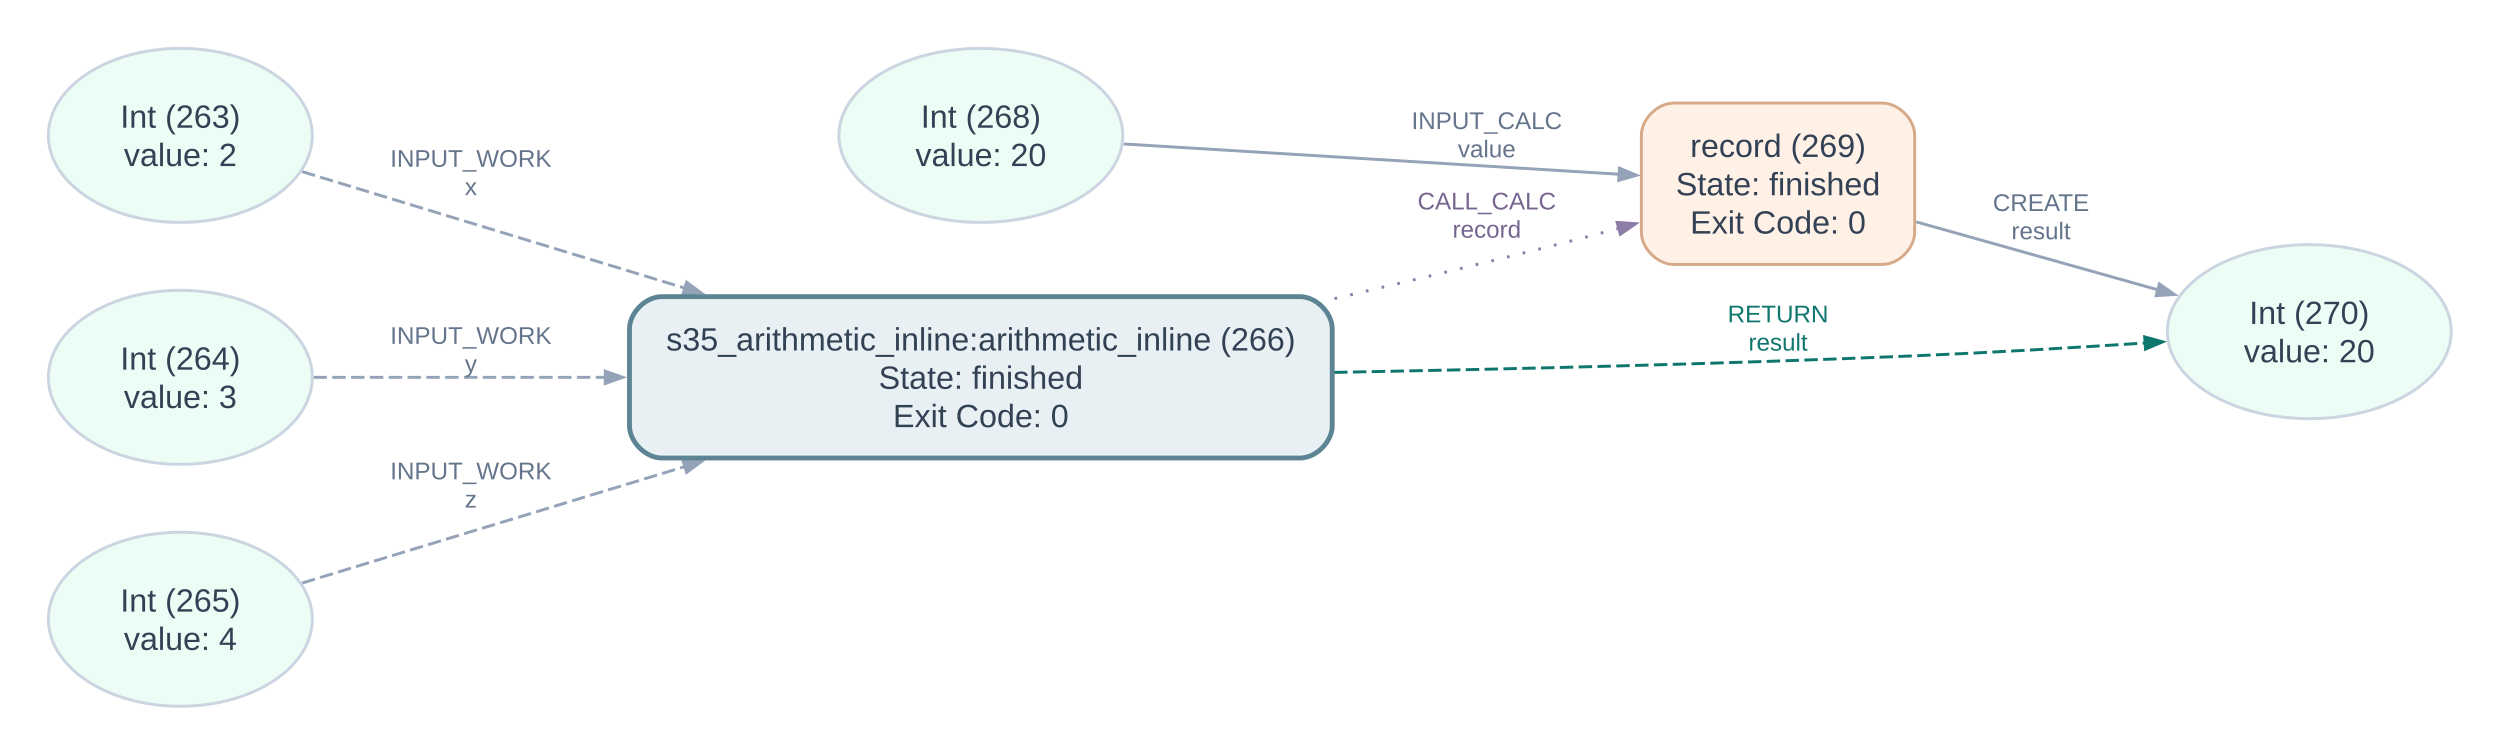
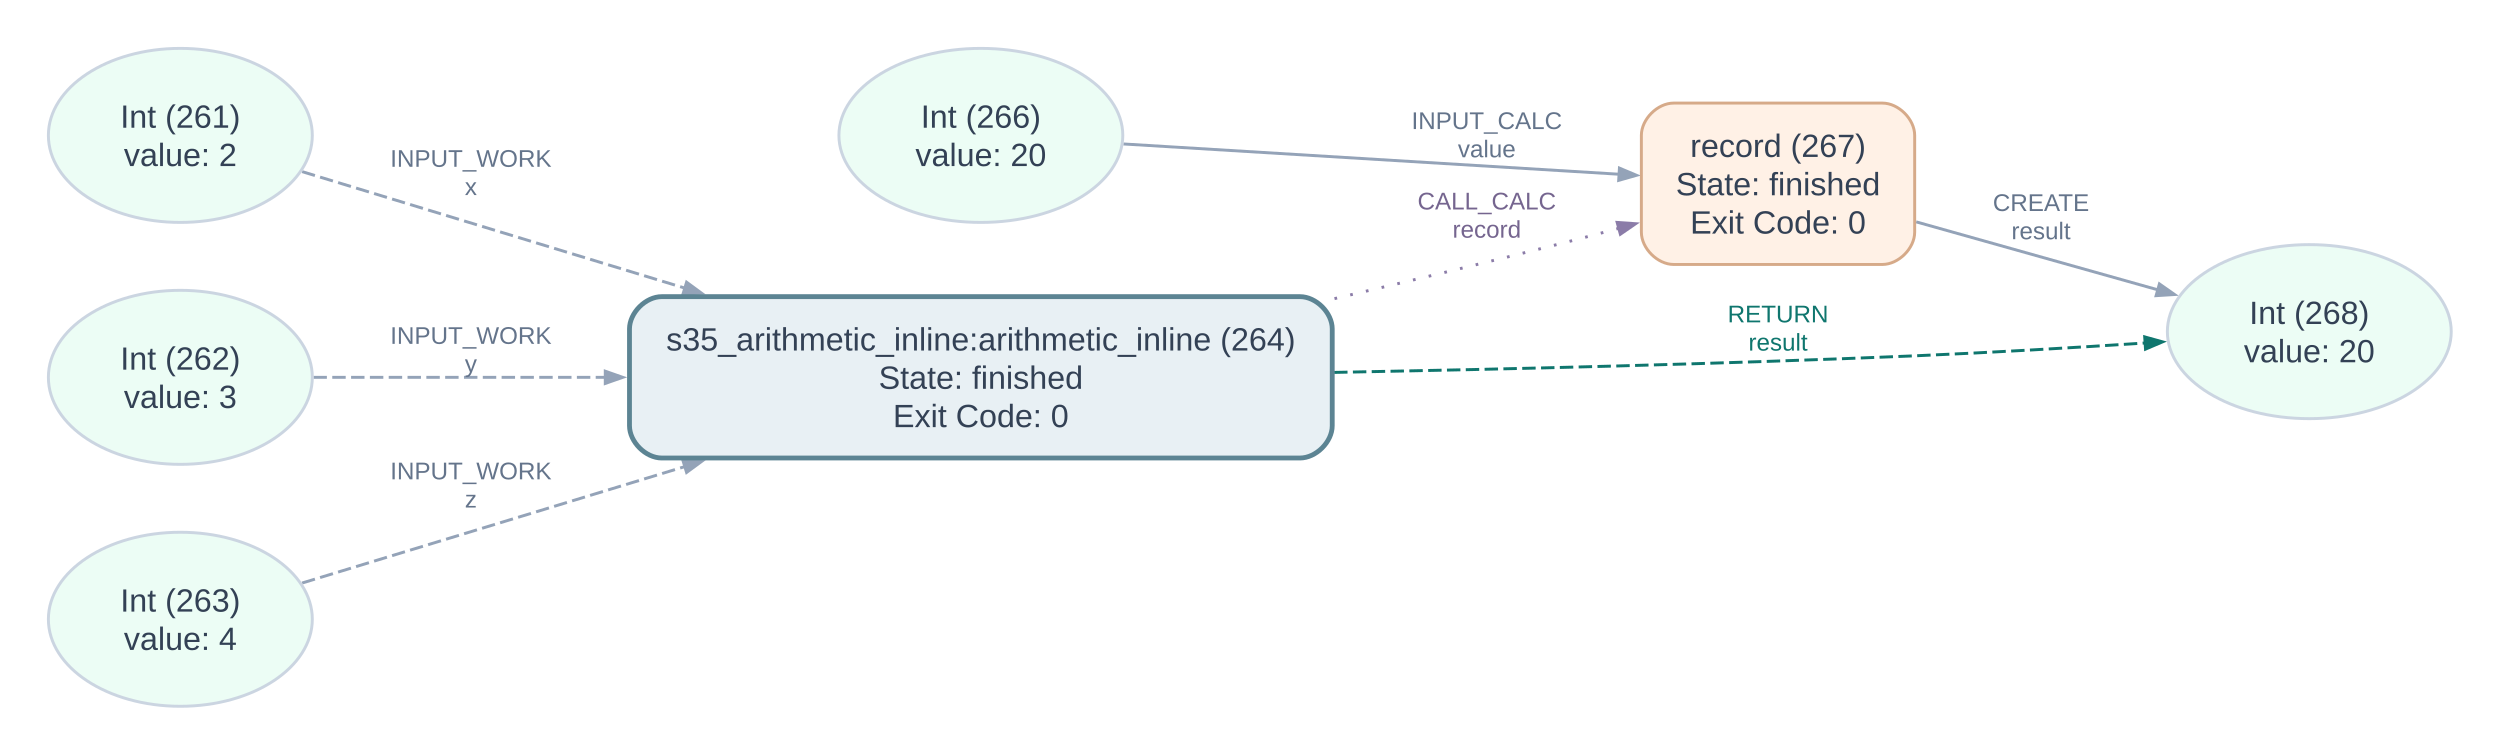
<svg xmlns="http://www.w3.org/2000/svg" width="930pt" height="281pt" viewBox="0.00 0.00 930.00 281.00">
  <g id="graph0" class="graph" transform="scale(1 1) rotate(0) translate(18 262.74)">
-     <g id="edge1" class="edge">
+     <g id="edge2" class="edge">
      <path fill="none" stroke="#8b7ca8" stroke-width="1.1" stroke-dasharray="1,5" d="M478.43,-151.65C506.58,-158.24 536.12,-165.36 563.59,-172.37 570.37,-174.1 577.45,-175.98 584.47,-177.88" />
      <polygon fill="#8b7ca8" stroke="#8b7ca8" stroke-width="1.1" points="583.58,-180 590.45,-179.52 584.78,-175.61 583.58,-180" />
      <text xml:space="preserve" text-anchor="middle" x="535.09" y="-184.82" font-family="Arial" font-size="9.00" fill="#75658f">CALL_CALC</text>
      <text xml:space="preserve" text-anchor="middle" x="535.09" y="-174.32" font-family="Arial" font-size="9.00" fill="#75658f">record</text>
    </g>
-     <g id="edge6" class="edge">
+     <g id="edge5" class="edge">
      <path fill="none" stroke="#0f766e" stroke-width="1.1" stroke-dasharray="5,2" d="M478.28,-124.2C543.21,-125.41 622.9,-127.35 694.26,-130.37 722.51,-131.57 753.8,-133.43 780.13,-135.15" />
      <polygon fill="#0f766e" stroke="#0f766e" stroke-width="1.1" points="779.83,-137.41 786.47,-135.57 780.13,-132.87 779.83,-137.41" />
      <text xml:space="preserve" text-anchor="middle" x="643.43" y="-142.82" font-family="Arial" font-size="9.00" fill="#0f766e">RETURN</text>
      <text xml:space="preserve" text-anchor="middle" x="643.43" y="-132.32" font-family="Arial" font-size="9.00" fill="#0f766e">result</text>
    </g>
    <g id="edge4" class="edge">
      <path fill="none" stroke="#94a3b8" stroke-width="1.1" stroke-dasharray="5,2" d="M94.37,-198.9C132.01,-187.45 187.63,-170.52 237,-155.5" />
      <polygon fill="#94a3b8" stroke="#94a3b8" stroke-width="1.1" points="237.41,-157.76 242.96,-153.69 236.08,-153.4 237.41,-157.76" />
      <text xml:space="preserve" text-anchor="middle" x="157.17" y="-200.68" font-family="Arial" font-size="9.00" fill="#64748b">INPUT_WORK</text>
      <text xml:space="preserve" text-anchor="middle" x="157.17" y="-190.18" font-family="Arial" font-size="9.00" fill="#64748b">x</text>
    </g>
-     <g id="edge3" class="edge">
+     <g id="edge1" class="edge">
      <path fill="none" stroke="#94a3b8" stroke-width="1.1" stroke-dasharray="5,2" d="M98.6,-122.37C128.49,-122.37 168.45,-122.37 207.52,-122.37" />
      <polygon fill="#94a3b8" stroke="#94a3b8" stroke-width="1.1" points="207.16,-124.65 213.66,-122.37 207.16,-120.1 207.16,-124.65" />
      <text xml:space="preserve" text-anchor="middle" x="157.17" y="-134.82" font-family="Arial" font-size="9.00" fill="#64748b">INPUT_WORK</text>
      <text xml:space="preserve" text-anchor="middle" x="157.17" y="-124.32" font-family="Arial" font-size="9.00" fill="#64748b">y</text>
    </g>
-     <g id="edge2" class="edge">
+     <g id="edge3" class="edge">
      <path fill="none" stroke="#94a3b8" stroke-width="1.1" stroke-dasharray="5,2" d="M94.37,-45.85C132.01,-57.3 187.63,-74.22 237,-89.24" />
      <polygon fill="#94a3b8" stroke="#94a3b8" stroke-width="1.1" points="236.08,-91.34 242.96,-91.06 237.41,-86.99 236.08,-91.34" />
      <text xml:space="preserve" text-anchor="middle" x="157.17" y="-84.43" font-family="Arial" font-size="9.00" fill="#64748b">INPUT_WORK</text>
      <text xml:space="preserve" text-anchor="middle" x="157.17" y="-73.93" font-family="Arial" font-size="9.00" fill="#64748b">z</text>
    </g>
    <g id="edge7" class="edge">
      <path fill="none" stroke="#94a3b8" stroke-width="1.1" d="M399.87,-209.19C451.55,-206.04 530.67,-201.2 584.38,-197.92" />
      <polygon fill="#94a3b8" stroke="#94a3b8" stroke-width="1.1" points="584.43,-200.2 590.78,-197.53 584.15,-195.65 584.43,-200.2" />
      <text xml:space="preserve" text-anchor="middle" x="535.09" y="-214.74" font-family="Arial" font-size="9.00" fill="#64748b">INPUT_CALC</text>
      <text xml:space="preserve" text-anchor="middle" x="535.09" y="-204.24" font-family="Arial" font-size="9.00" fill="#64748b">value</text>
    </g>
-     <g id="edge5" class="edge">
+     <g id="edge6" class="edge">
      <path fill="none" stroke="#94a3b8" stroke-width="1.1" d="M694.81,-180.21C722.34,-172.47 756.48,-162.87 784.74,-154.92" />
      <polygon fill="#94a3b8" stroke="#94a3b8" stroke-width="1.1" points="785.3,-157.13 790.94,-153.18 784.07,-152.75 785.3,-157.13" />
      <text xml:space="preserve" text-anchor="middle" x="741.26" y="-184.25" font-family="Arial" font-size="9.00" fill="#64748b">CREATE</text>
      <text xml:space="preserve" text-anchor="middle" x="741.26" y="-173.75" font-family="Arial" font-size="9.00" fill="#64748b">result</text>
    </g>
    <g id="node1" class="node">
      <path fill="#e8f0f4" stroke="#5c8493" stroke-width="1.8" d="M465.59,-152.39C465.59,-152.39 228.17,-152.39 228.17,-152.39 222.17,-152.39 216.17,-146.39 216.17,-140.39 216.17,-140.39 216.17,-104.36 216.17,-104.36 216.17,-98.36 222.17,-92.36 228.17,-92.36 228.17,-92.36 465.59,-92.36 465.59,-92.36 471.59,-92.36 477.59,-98.36 477.59,-104.36 477.59,-104.36 477.59,-140.39 477.59,-140.39 477.59,-146.39 471.59,-152.39 465.59,-152.39" />
-       <text xml:space="preserve" text-anchor="middle" x="346.88" y="-132.35" font-family="Arial" font-size="12.00" fill="#334155">s35_arithmetic_inline:arithmetic_inline (266)</text>
+       <text xml:space="preserve" text-anchor="middle" x="346.88" y="-132.35" font-family="Arial" font-size="12.00" fill="#334155">s35_arithmetic_inline:arithmetic_inline (264)</text>
      <text xml:space="preserve" text-anchor="middle" x="346.88" y="-118.1" font-family="Arial" font-size="12.00" fill="#334155">State: finished</text>
      <text xml:space="preserve" text-anchor="middle" x="346.88" y="-103.85" font-family="Arial" font-size="12.00" fill="#334155">Exit Code: 0</text>
    </g>
    <g id="node2" class="node">
      <ellipse fill="#ecfdf5" stroke="#cbd5e1" stroke-width="1.1" cx="49.09" cy="-212.37" rx="49.09" ry="32.37" />
-       <text xml:space="preserve" text-anchor="middle" x="49.09" y="-215.22" font-family="Arial" font-size="12.00" fill="#334155">Int (263)</text>
+       <text xml:space="preserve" text-anchor="middle" x="49.09" y="-215.22" font-family="Arial" font-size="12.00" fill="#334155">Int (261)</text>
      <text xml:space="preserve" text-anchor="middle" x="49.09" y="-200.97" font-family="Arial" font-size="12.00" fill="#334155">value: 2</text>
    </g>
    <g id="node3" class="node">
      <ellipse fill="#ecfdf5" stroke="#cbd5e1" stroke-width="1.1" cx="49.09" cy="-122.37" rx="49.09" ry="32.37" />
-       <text xml:space="preserve" text-anchor="middle" x="49.09" y="-125.22" font-family="Arial" font-size="12.00" fill="#334155">Int (264)</text>
+       <text xml:space="preserve" text-anchor="middle" x="49.09" y="-125.22" font-family="Arial" font-size="12.00" fill="#334155">Int (262)</text>
      <text xml:space="preserve" text-anchor="middle" x="49.09" y="-110.97" font-family="Arial" font-size="12.00" fill="#334155">value: 3</text>
    </g>
    <g id="node4" class="node">
      <ellipse fill="#ecfdf5" stroke="#cbd5e1" stroke-width="1.1" cx="49.09" cy="-32.37" rx="49.09" ry="32.37" />
-       <text xml:space="preserve" text-anchor="middle" x="49.09" y="-35.22" font-family="Arial" font-size="12.00" fill="#334155">Int (265)</text>
+       <text xml:space="preserve" text-anchor="middle" x="49.09" y="-35.22" font-family="Arial" font-size="12.00" fill="#334155">Int (263)</text>
      <text xml:space="preserve" text-anchor="middle" x="49.09" y="-20.97" font-family="Arial" font-size="12.00" fill="#334155">value: 4</text>
    </g>
    <g id="node5" class="node">
      <ellipse fill="#ecfdf5" stroke="#cbd5e1" stroke-width="1.1" cx="346.88" cy="-212.37" rx="52.8" ry="32.37" />
-       <text xml:space="preserve" text-anchor="middle" x="346.88" y="-215.22" font-family="Arial" font-size="12.00" fill="#334155">Int (268)</text>
+       <text xml:space="preserve" text-anchor="middle" x="346.88" y="-215.22" font-family="Arial" font-size="12.00" fill="#334155">Int (266)</text>
      <text xml:space="preserve" text-anchor="middle" x="346.88" y="-200.97" font-family="Arial" font-size="12.00" fill="#334155">value: 20</text>
    </g>
    <g id="node6" class="node">
      <path fill="#fff1e6" stroke="#d6aa89" stroke-width="1.1" d="M682.26,-224.39C682.26,-224.39 604.59,-224.39 604.59,-224.39 598.59,-224.39 592.59,-218.39 592.59,-212.39 592.59,-212.39 592.59,-176.36 592.59,-176.36 592.59,-170.36 598.59,-164.36 604.59,-164.36 604.59,-164.36 682.26,-164.36 682.26,-164.36 688.26,-164.36 694.26,-170.36 694.26,-176.36 694.26,-176.36 694.26,-212.39 694.26,-212.39 694.26,-218.39 688.26,-224.39 682.26,-224.39" />
-       <text xml:space="preserve" text-anchor="middle" x="643.43" y="-204.35" font-family="Arial" font-size="12.00" fill="#334155">record (269)</text>
+       <text xml:space="preserve" text-anchor="middle" x="643.43" y="-204.35" font-family="Arial" font-size="12.00" fill="#334155">record (267)</text>
      <text xml:space="preserve" text-anchor="middle" x="643.43" y="-190.1" font-family="Arial" font-size="12.00" fill="#334155">State: finished</text>
      <text xml:space="preserve" text-anchor="middle" x="643.43" y="-175.85" font-family="Arial" font-size="12.00" fill="#334155">Exit Code: 0</text>
    </g>
    <g id="node7" class="node">
      <ellipse fill="#ecfdf5" stroke="#cbd5e1" stroke-width="1.1" cx="841.06" cy="-139.37" rx="52.8" ry="32.37" />
-       <text xml:space="preserve" text-anchor="middle" x="841.06" y="-142.22" font-family="Arial" font-size="12.00" fill="#334155">Int (270)</text>
+       <text xml:space="preserve" text-anchor="middle" x="841.06" y="-142.22" font-family="Arial" font-size="12.00" fill="#334155">Int (268)</text>
      <text xml:space="preserve" text-anchor="middle" x="841.06" y="-127.97" font-family="Arial" font-size="12.00" fill="#334155">value: 20</text>
    </g>
  </g>
</svg>
